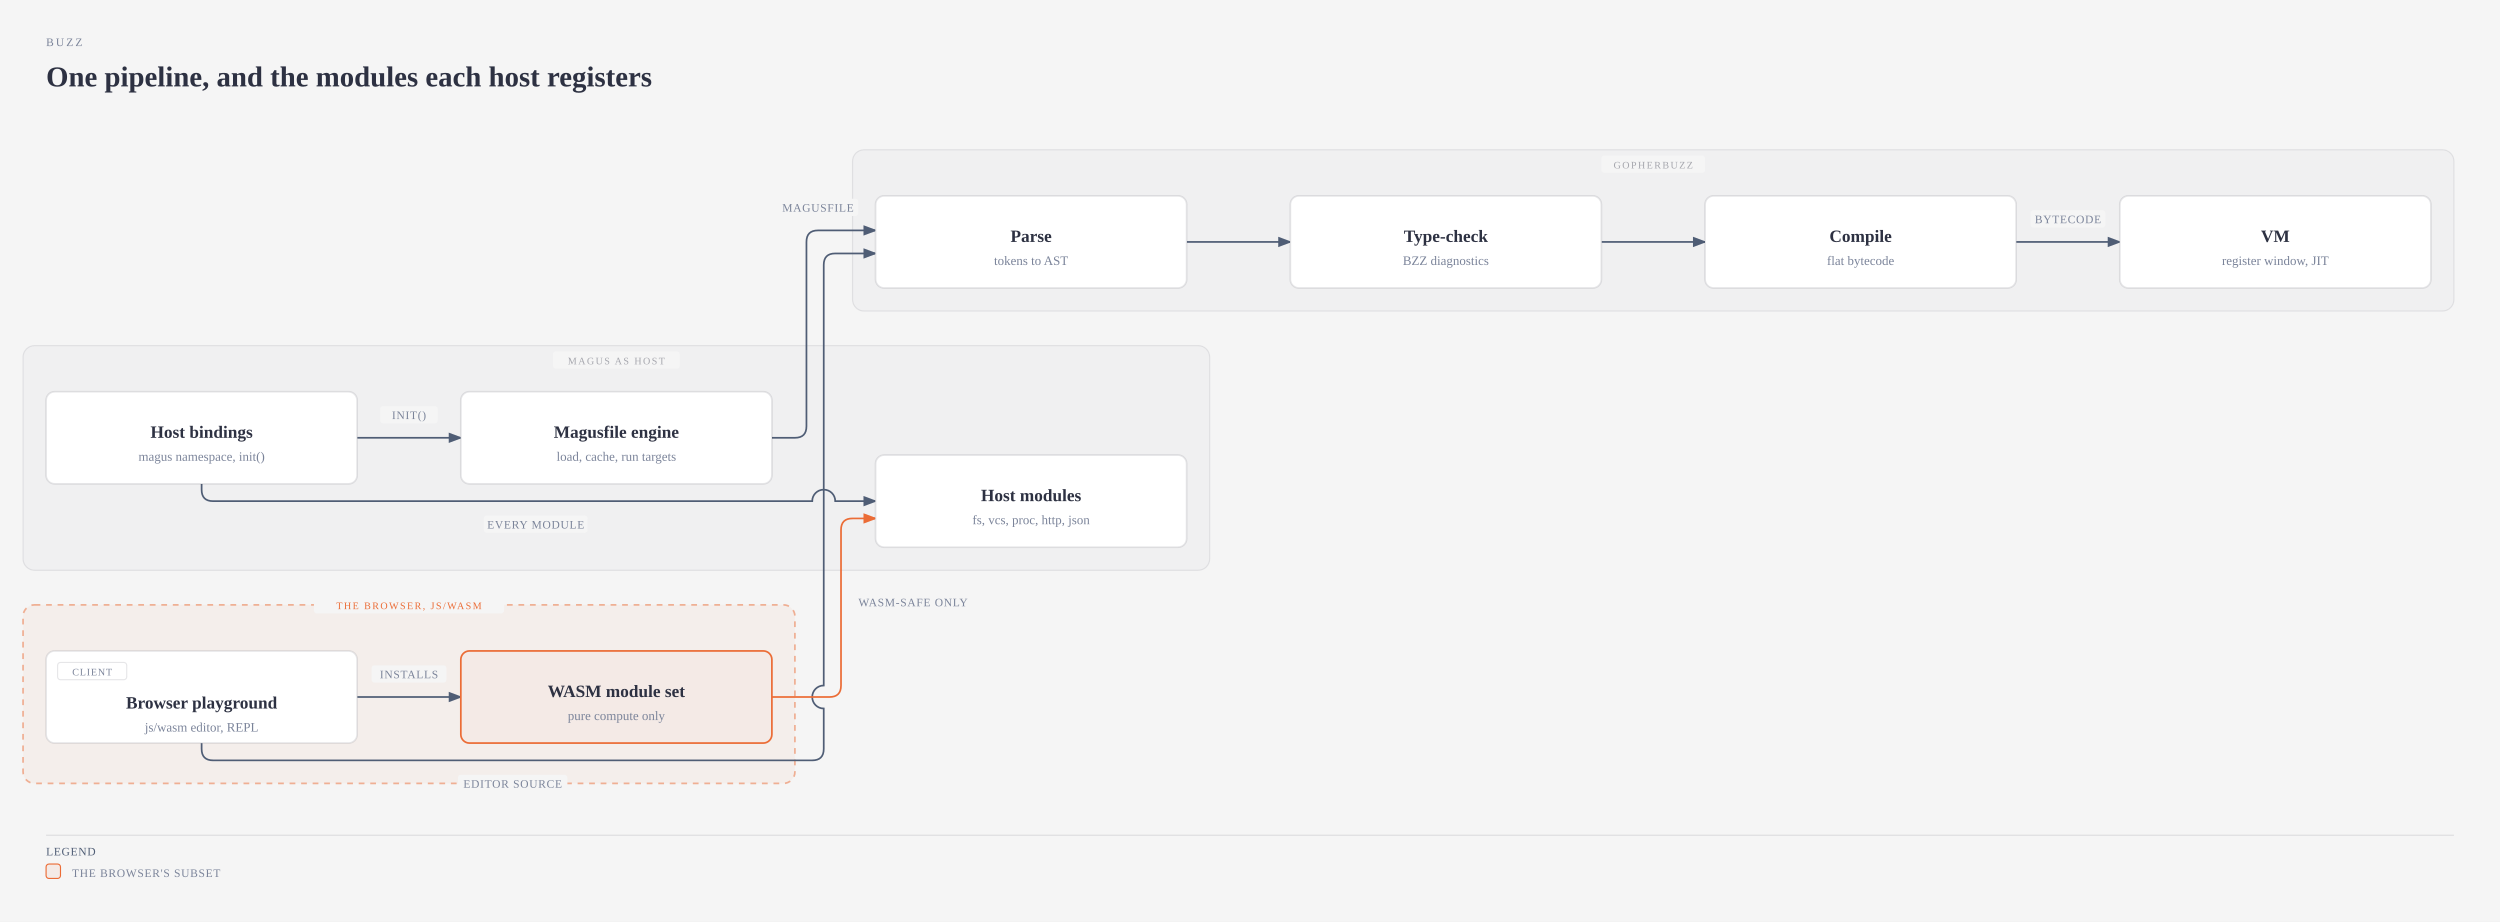
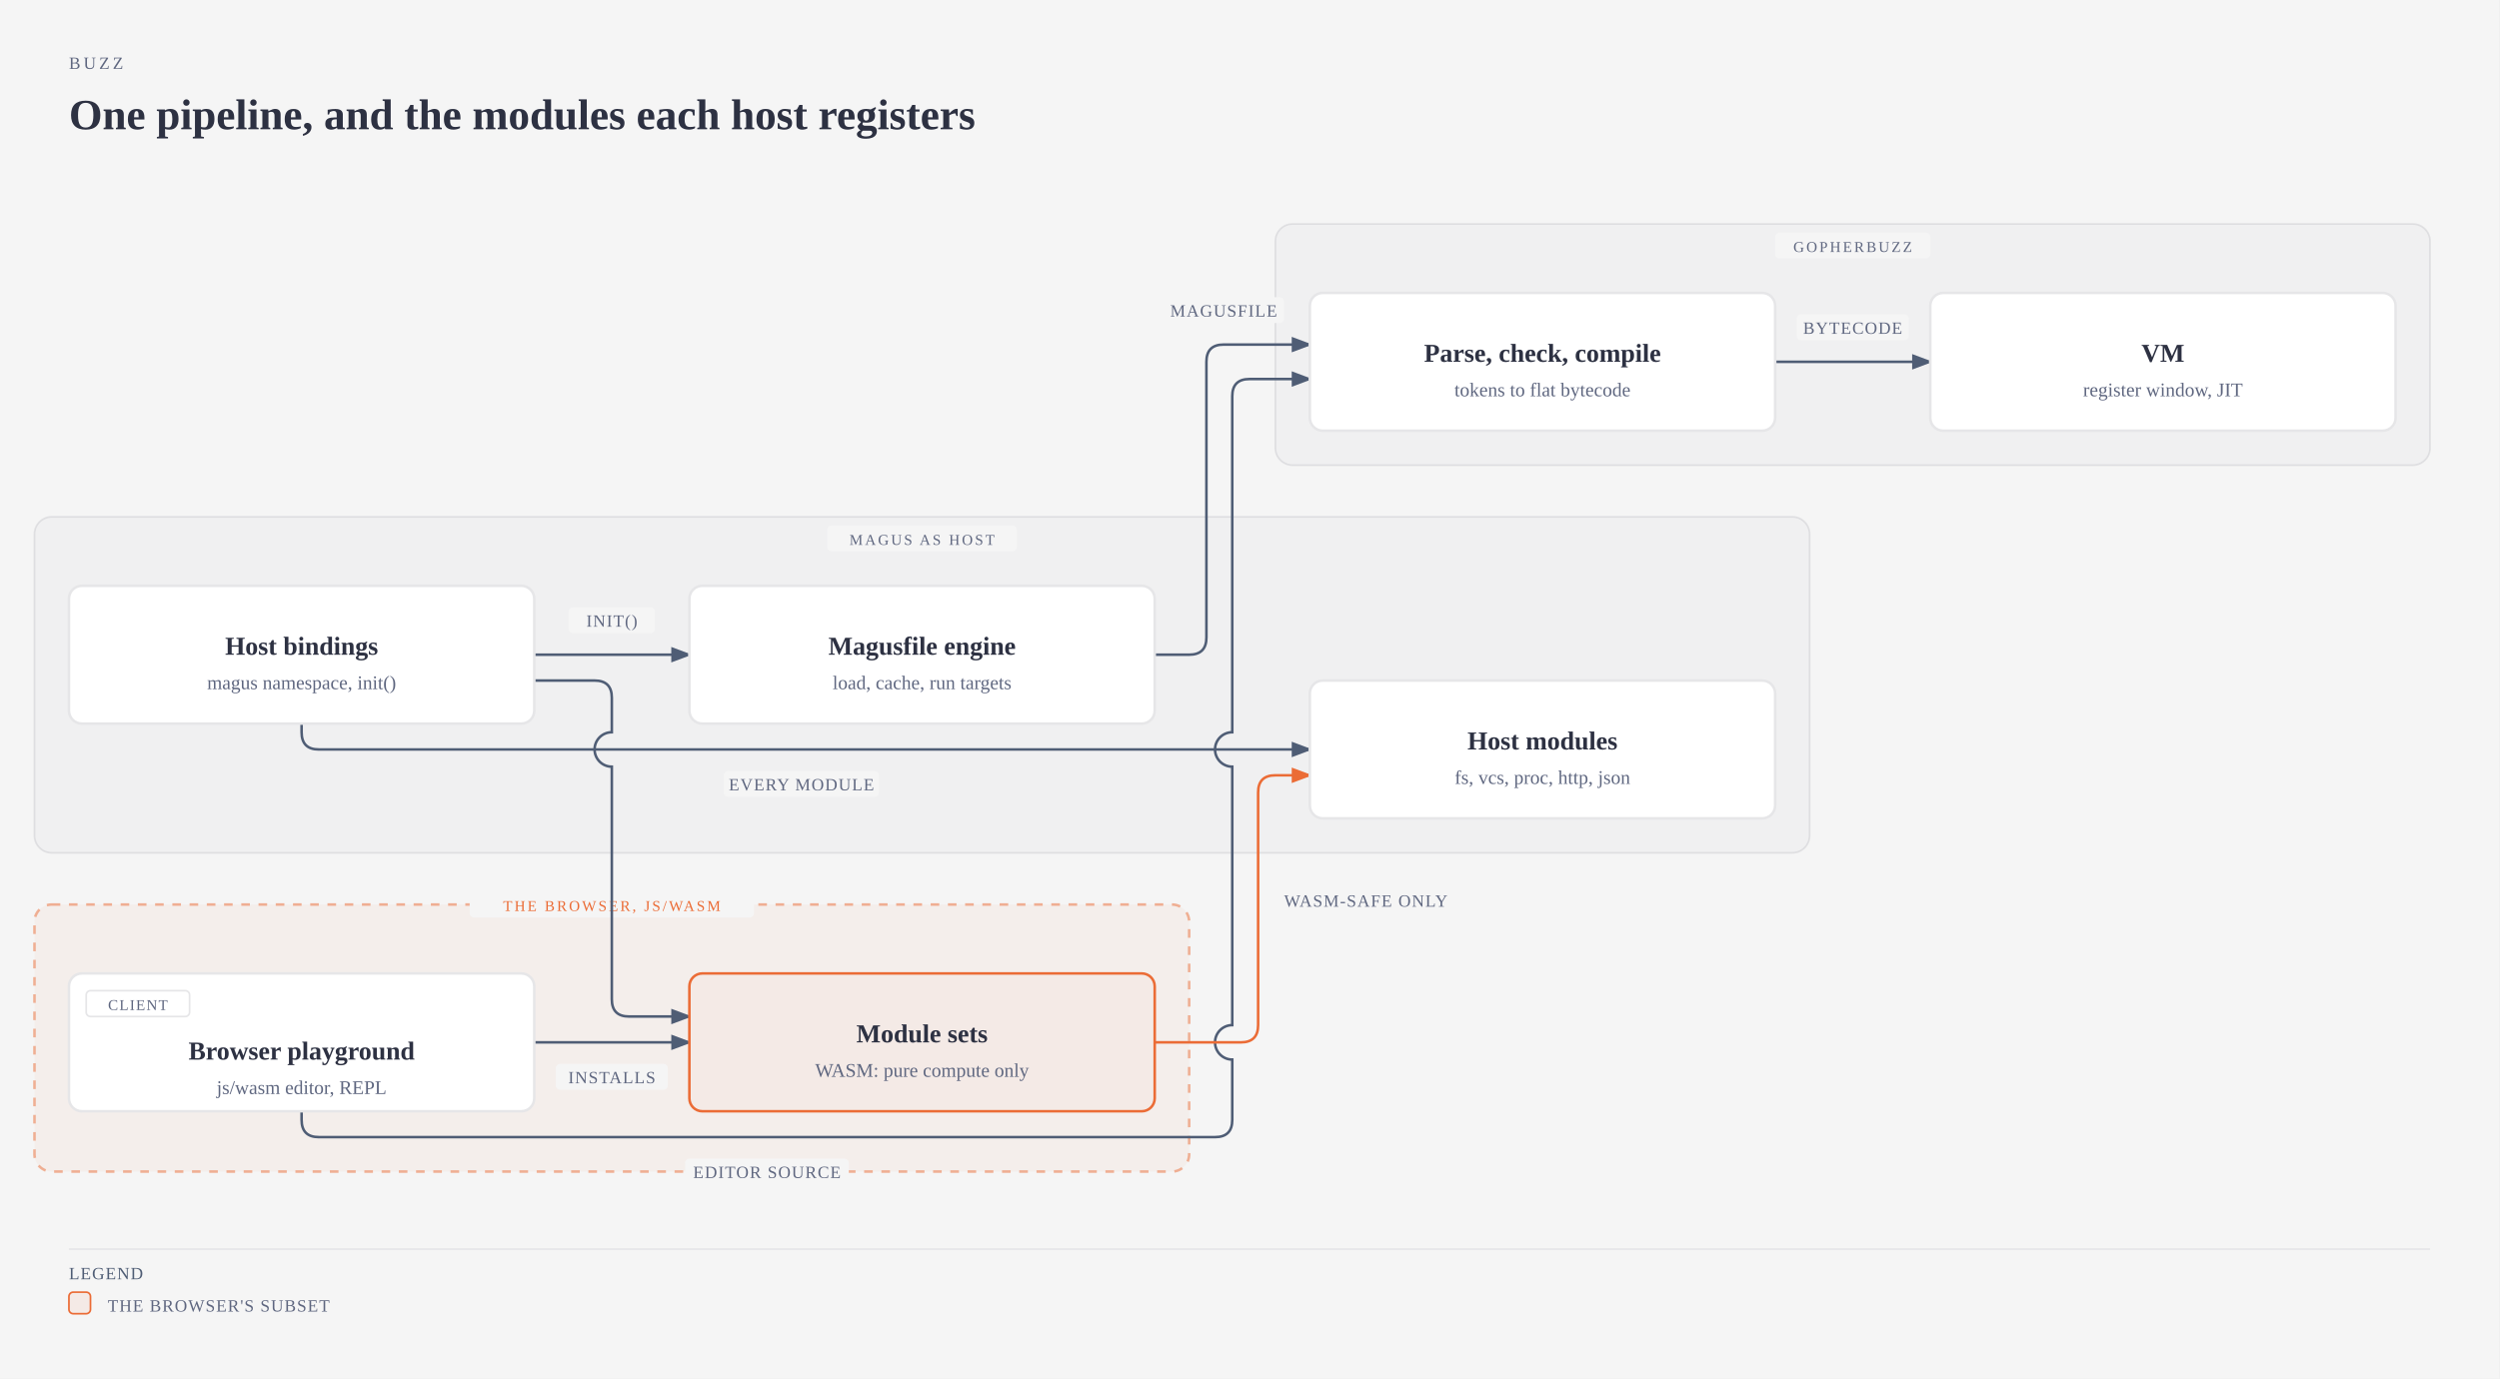
- <svg xmlns="http://www.w3.org/2000/svg" viewBox="0 0 1736 640" width="1736" height="640" role="img" aria-labelledby="buzz-engine-title buzz-engine-desc" class="magus-diagram">
+ <svg xmlns="http://www.w3.org/2000/svg" viewBox="0 0 1160 640" width="1160" height="640" role="img" aria-labelledby="buzz-engine-title buzz-engine-desc" class="magus-diagram">
  <defs>
    <marker id="buzz-engine-arrow-default" markerWidth="8" markerHeight="6" refX="7" refY="3" orient="auto">
      <polygon points="0 0, 8 3, 0 6" fill="#4f5d75" />
    </marker>
    <marker id="buzz-engine-arrow-accent" markerWidth="8" markerHeight="6" refX="7" refY="3" orient="auto">
      <polygon points="0 0, 8 3, 0 6" fill="#eb6c36" />
    </marker>
    <marker id="buzz-engine-arrow-link" markerWidth="8" markerHeight="6" refX="7" refY="3" orient="auto">
      <polygon points="0 0, 8 3, 0 6" fill="#2e5aa8" />
    </marker>
  </defs>
  <rect width="100%" height="100%" fill="#f5f5f5" />
-   <text x="32" y="32" fill="#7a8399" font-size="8" font-family="var(--pico-font-family-monospace, monospace)" style="font-variant-ligatures:none" letter-spacing="0.18em">BUZZ</text>
+   <text x="32" y="32" fill="#5f6780" font-size="8" font-family="var(--pico-font-family-monospace, monospace)" style="font-variant-ligatures:none" letter-spacing="0.18em">BUZZ</text>
  <text x="32" y="60" fill="#2d3142" font-size="20" font-weight="600" font-family="var(--pico-font-family, sans-serif)">One pipeline, and the modules each host registers</text>
  <g transform="translate(0,40)">
-     <rect x="592" y="64" width="1112" height="112" rx="8" fill="#2d3142" fill-opacity="0.02" stroke="#2d3142" stroke-opacity="0.1" stroke-width="0.8" />
-     <rect x="1112" y="68" width="72" height="12" rx="2" fill="#f5f5f5" />
-     <text x="1148" y="77" fill="#2d3142" fill-opacity="0.4" font-size="7" font-family="var(--pico-font-family-monospace, monospace)" style="font-variant-ligatures:none" text-anchor="middle" letter-spacing="0.14em">GOPHERBUZZ</text>
+     <rect x="592" y="64" width="536" height="112" rx="8" fill="#2d3142" fill-opacity="0.02" stroke="#2d3142" stroke-opacity="0.1" stroke-width="0.8" />
+     <rect x="824" y="68" width="72" height="12" rx="2" fill="#f5f5f5" />
+     <text x="860" y="77" fill="#5f6780" font-size="7" font-family="var(--pico-font-family-monospace, monospace)" style="font-variant-ligatures:none" text-anchor="middle" letter-spacing="0.14em">GOPHERBUZZ</text>
    <rect x="16" y="200" width="824" height="156" rx="8" fill="#2d3142" fill-opacity="0.02" stroke="#2d3142" stroke-opacity="0.1" stroke-width="0.8" />
    <rect x="384" y="204" width="88" height="12" rx="2" fill="#f5f5f5" />
-     <text x="428" y="213" fill="#2d3142" fill-opacity="0.4" font-size="7" font-family="var(--pico-font-family-monospace, monospace)" style="font-variant-ligatures:none" text-anchor="middle" letter-spacing="0.14em">MAGUS AS HOST</text>
+     <text x="428" y="213" fill="#5f6780" font-size="7" font-family="var(--pico-font-family-monospace, monospace)" style="font-variant-ligatures:none" text-anchor="middle" letter-spacing="0.14em">MAGUS AS HOST</text>
    <rect x="16" y="380" width="536" height="124" rx="8" fill="#eb6c36" fill-opacity="0.05" stroke="#eb6c36" stroke-opacity="0.5" stroke-width="1.2" stroke-dasharray="4,4" />
    <rect x="218" y="374" width="132" height="12" rx="2" fill="#f5f5f5" />
    <text x="284" y="383" fill="#eb6c36" font-size="7" font-family="var(--pico-font-family-monospace, monospace)" style="font-variant-ligatures:none" text-anchor="middle" letter-spacing="0.14em">THE BROWSER, JS/WASM</text>
-     <path data-edge="engine-&gt;parse" id="buzz-engine-edge-engine-parse" d="M 536 264 L 552 264 Q 560 264 560 256 L 560 128 Q 560 120 568 120 L 608 120" fill="none" stroke="#4f5d75" stroke-width="1.2" marker-end="url(#buzz-engine-arrow-default)" />
-     <path data-edge="playground-&gt;parse" id="buzz-engine-edge-playground-parse" d="M 140 476 L 140 480 Q 140 488 148 488 L 564 488 Q 572 488 572 480 L 572 452 A 8 8 0 0 1 572 436 L 572 144 Q 572 136 580 136 L 608 136" fill="none" stroke="#4f5d75" stroke-width="1.2" marker-end="url(#buzz-engine-arrow-default)" />
-     <path data-edge="parse-&gt;check" id="buzz-engine-edge-parse-check" d="M 824 128 L 896 128" fill="none" stroke="#4f5d75" stroke-width="1.2" marker-end="url(#buzz-engine-arrow-default)" />
-     <path data-edge="check-&gt;compile" id="buzz-engine-edge-check-compile" d="M 1112 128 L 1184 128" fill="none" stroke="#4f5d75" stroke-width="1.2" marker-end="url(#buzz-engine-arrow-default)" />
-     <path data-edge="compile-&gt;vm" id="buzz-engine-edge-compile-vm" d="M 1400 128 L 1472 128" fill="none" stroke="#4f5d75" stroke-width="1.2" marker-end="url(#buzz-engine-arrow-default)" />
-     <path data-edge="bindings-&gt;engine" id="buzz-engine-edge-bindings-engine" d="M 248 264 L 320 264" fill="none" stroke="#4f5d75" stroke-width="1.2" marker-end="url(#buzz-engine-arrow-default)" />
-     <path data-edge="bindings-&gt;std" id="buzz-engine-edge-bindings-std" d="M 140 296 L 140 300 Q 140 308 148 308 L 564 308 A 8 8 0 0 1 580 308 L 608 308" fill="none" stroke="#4f5d75" stroke-width="1.2" marker-end="url(#buzz-engine-arrow-default)" />
-     <path data-edge="playground-&gt;wasm" id="buzz-engine-edge-playground-wasm" d="M 248 444 L 320 444" fill="none" stroke="#4f5d75" stroke-width="1.2" marker-end="url(#buzz-engine-arrow-default)" />
-     <path data-edge="wasm-&gt;std" id="buzz-engine-edge-wasm-std" d="M 536 444 L 576 444 Q 584 444 584 436 L 584 328 Q 584 320 592 320 L 608 320" fill="none" stroke="#eb6c36" stroke-width="1.2" marker-end="url(#buzz-engine-arrow-accent)" />
+     <path data-edge="internal/interp-&gt;libs/gopherbuzz" id="buzz-engine-edge-internal_2finterp-libs_2fgopherbuzz" d="M 536 264 L 552 264 Q 560 264 560 256 L 560 128 Q 560 120 568 120 L 608 120" fill="none" stroke="#4f5d75" stroke-width="1.2" marker-end="url(#buzz-engine-arrow-default)" />
+     <path data-edge="internal/interp/bindings-&gt;internal/interp" id="buzz-engine-edge-internal_2finterp_2fbindings-internal_2finterp" d="M 248 264 L 320 264" fill="none" stroke="#4f5d75" stroke-width="1.2" marker-end="url(#buzz-engine-arrow-default)" />
+     <path data-edge="internal/interp/bindings-&gt;std" id="buzz-engine-edge-internal_2finterp_2fbindings-std" d="M 140 296 L 140 300 Q 140 308 148 308 L 608 308" fill="none" stroke="#4f5d75" stroke-width="1.2" marker-end="url(#buzz-engine-arrow-default)" />
+     <path data-edge="internal/interp/bindings-&gt;internal/interp/bindings/gen" id="buzz-engine-edge-internal_2finterp_2fbindings-internal_2finterp_2fbindings_2fgen" d="M 248 276 L 276 276 Q 284 276 284 284 L 284 300 A 8 8 0 0 0 284 316 L 284 424 Q 284 432 292 432 L 320 432" fill="none" stroke="#4f5d75" stroke-width="1.2" marker-end="url(#buzz-engine-arrow-default)" />
+     <path data-edge="libs/gopherbuzz-&gt;libs/gopherbuzz/vm" id="buzz-engine-edge-libs_2fgopherbuzz-libs_2fgopherbuzz_2fvm" d="M 824 128 L 896 128" fill="none" stroke="#4f5d75" stroke-width="1.2" marker-end="url(#buzz-engine-arrow-default)" />
+     <path data-edge="external:Browser playground-&gt;libs/gopherbuzz" id="buzz-engine-edge-external_3aBrowser_20playground-libs_2fgopherbuzz" d="M 140 476 L 140 480 Q 140 488 148 488 L 564 488 Q 572 488 572 480 L 572 452 A 8 8 0 0 1 572 436 L 572 316 A 8 8 0 0 1 572 300 L 572 144 Q 572 136 580 136 L 608 136" fill="none" stroke="#4f5d75" stroke-width="1.2" marker-end="url(#buzz-engine-arrow-default)" />
+     <path data-edge="external:Browser playground-&gt;internal/interp/bindings/gen" id="buzz-engine-edge-external_3aBrowser_20playground-internal_2finterp_2fbindings_2fgen" d="M 248 444 L 320 444" fill="none" stroke="#4f5d75" stroke-width="1.2" marker-end="url(#buzz-engine-arrow-default)" />
+     <path data-edge="internal/interp/bindings/gen-&gt;std" id="buzz-engine-edge-internal_2finterp_2fbindings_2fgen-std" d="M 536 444 L 576 444 Q 584 444 584 436 L 584 328 Q 584 320 592 320 L 608 320" fill="none" stroke="#eb6c36" stroke-width="1.2" marker-end="url(#buzz-engine-arrow-accent)" />
    <rect x="540" y="98" width="56" height="12" rx="2" fill="#f5f5f5" />
-     <text x="568" y="107" fill="#7a8399" font-size="8" font-family="var(--pico-font-family-monospace, monospace)" style="font-variant-ligatures:none" text-anchor="middle" letter-spacing="0.06em">MAGUSFILE</text>
+     <text x="568" y="107" fill="#5f6780" font-size="8" font-family="var(--pico-font-family-monospace, monospace)" style="font-variant-ligatures:none" text-anchor="middle" letter-spacing="0.06em">MAGUSFILE</text>
+     <rect x="264" y="242" width="40" height="12" rx="2" fill="#f5f5f5" />
+     <text x="284" y="251" fill="#5f6780" font-size="8" font-family="var(--pico-font-family-monospace, monospace)" style="font-variant-ligatures:none" text-anchor="middle" letter-spacing="0.06em">INIT()</text>
+     <rect x="336" y="318" width="72" height="12" rx="2" fill="#f5f5f5" />
+     <text x="372" y="327" fill="#5f6780" font-size="8" font-family="var(--pico-font-family-monospace, monospace)" style="font-variant-ligatures:none" text-anchor="middle" letter-spacing="0.06em">EVERY MODULE</text>
+     <rect x="834" y="106" width="52" height="12" rx="2" fill="#f5f5f5" />
+     <text x="860" y="115" fill="#5f6780" font-size="8" font-family="var(--pico-font-family-monospace, monospace)" style="font-variant-ligatures:none" text-anchor="middle" letter-spacing="0.06em">BYTECODE</text>
    <rect x="318" y="498" width="76" height="12" rx="2" fill="#f5f5f5" />
-     <text x="356" y="507" fill="#7a8399" font-size="8" font-family="var(--pico-font-family-monospace, monospace)" style="font-variant-ligatures:none" text-anchor="middle" letter-spacing="0.06em">EDITOR SOURCE</text>
-     <rect x="1410" y="106" width="52" height="12" rx="2" fill="#f5f5f5" />
-     <text x="1436" y="115" fill="#7a8399" font-size="8" font-family="var(--pico-font-family-monospace, monospace)" style="font-variant-ligatures:none" text-anchor="middle" letter-spacing="0.06em">BYTECODE</text>
-     <rect x="264" y="242" width="40" height="12" rx="2" fill="#f5f5f5" />
-     <text x="284" y="251" fill="#7a8399" font-size="8" font-family="var(--pico-font-family-monospace, monospace)" style="font-variant-ligatures:none" text-anchor="middle" letter-spacing="0.06em">INIT()</text>
-     <rect x="336" y="318" width="72" height="12" rx="2" fill="#f5f5f5" />
-     <text x="372" y="327" fill="#7a8399" font-size="8" font-family="var(--pico-font-family-monospace, monospace)" style="font-variant-ligatures:none" text-anchor="middle" letter-spacing="0.06em">EVERY MODULE</text>
-     <rect x="258" y="422" width="52" height="12" rx="2" fill="#f5f5f5" />
-     <text x="284" y="431" fill="#7a8399" font-size="8" font-family="var(--pico-font-family-monospace, monospace)" style="font-variant-ligatures:none" text-anchor="middle" letter-spacing="0.06em">INSTALLS</text>
+     <text x="356" y="507" fill="#5f6780" font-size="8" font-family="var(--pico-font-family-monospace, monospace)" style="font-variant-ligatures:none" text-anchor="middle" letter-spacing="0.06em">EDITOR SOURCE</text>
+     <rect x="258" y="454" width="52" height="12" rx="2" fill="#f5f5f5" />
+     <text x="284" y="463" fill="#5f6780" font-size="8" font-family="var(--pico-font-family-monospace, monospace)" style="font-variant-ligatures:none" text-anchor="middle" letter-spacing="0.06em">INSTALLS</text>
    <rect x="594" y="372" width="80" height="12" rx="2" fill="#f5f5f5" />
-     <text x="634" y="381" fill="#7a8399" font-size="8" font-family="var(--pico-font-family-monospace, monospace)" style="font-variant-ligatures:none" text-anchor="middle" letter-spacing="0.06em">WASM-SAFE ONLY</text>
-     <g data-node="engine" data-anchor="internal/interp">
+     <text x="634" y="381" fill="#5f6780" font-size="8" font-family="var(--pico-font-family-monospace, monospace)" style="font-variant-ligatures:none" text-anchor="middle" letter-spacing="0.06em">WASM-SAFE ONLY</text>
+     <g data-node="internal/interp" data-anchor="internal/interp">
      <rect x="320" y="232" width="216" height="64" rx="6" fill="#f5f5f5" />
-       <rect x="320" y="232" width="216" height="64" rx="6" fill="#ffffff" stroke="rgba(45,49,66,0.12)" stroke-width="1.2" />
+       <rect x="320" y="232" width="216" height="64" rx="6" fill="#ffffff" stroke="#e6e6e8" stroke-width="1.2" />
      <text x="428" y="264" fill="#2d3142" font-size="12" font-weight="600" font-family="var(--pico-font-family, sans-serif)" text-anchor="middle">Magusfile engine</text>
-       <text x="428" y="280" fill="#7a8399" font-size="9" font-family="var(--pico-font-family-monospace, monospace)" style="font-variant-ligatures:none" text-anchor="middle">load, cache, run targets</text>
+       <text x="428" y="280" fill="#5f6780" font-size="9" font-family="var(--pico-font-family-monospace, monospace)" style="font-variant-ligatures:none" text-anchor="middle">load, cache, run targets</text>
    </g>
-     <g data-node="bindings" data-anchor="internal/interp/bindings">
+     <g data-node="internal/interp/bindings" data-anchor="internal/interp/bindings">
      <rect x="32" y="232" width="216" height="64" rx="6" fill="#f5f5f5" />
-       <rect x="32" y="232" width="216" height="64" rx="6" fill="#ffffff" stroke="rgba(45,49,66,0.12)" stroke-width="1.2" />
+       <rect x="32" y="232" width="216" height="64" rx="6" fill="#ffffff" stroke="#e6e6e8" stroke-width="1.2" />
      <text x="140" y="264" fill="#2d3142" font-size="12" font-weight="600" font-family="var(--pico-font-family, sans-serif)" text-anchor="middle">Host bindings</text>
-       <text x="140" y="280" fill="#7a8399" font-size="9" font-family="var(--pico-font-family-monospace, monospace)" style="font-variant-ligatures:none" text-anchor="middle">magus namespace, init()</text>
+       <text x="140" y="280" fill="#5f6780" font-size="9" font-family="var(--pico-font-family-monospace, monospace)" style="font-variant-ligatures:none" text-anchor="middle">magus namespace, init()</text>
    </g>
    <g data-node="std" data-anchor="std">
      <rect x="608" y="276" width="216" height="64" rx="6" fill="#f5f5f5" />
-       <rect x="608" y="276" width="216" height="64" rx="6" fill="#ffffff" stroke="rgba(45,49,66,0.12)" stroke-width="1.2" />
+       <rect x="608" y="276" width="216" height="64" rx="6" fill="#ffffff" stroke="#e6e6e8" stroke-width="1.2" />
      <text x="716" y="308" fill="#2d3142" font-size="12" font-weight="600" font-family="var(--pico-font-family, sans-serif)" text-anchor="middle">Host modules</text>
-       <text x="716" y="324" fill="#7a8399" font-size="9" font-family="var(--pico-font-family-monospace, monospace)" style="font-variant-ligatures:none" text-anchor="middle">fs, vcs, proc, http, json</text>
+       <text x="716" y="324" fill="#5f6780" font-size="9" font-family="var(--pico-font-family-monospace, monospace)" style="font-variant-ligatures:none" text-anchor="middle">fs, vcs, proc, http, json</text>
    </g>
-     <g data-node="parse" data-anchor="libs/gopherbuzz/parser.go">
+     <g data-node="libs/gopherbuzz" data-anchor="libs/gopherbuzz">
      <rect x="608" y="96" width="216" height="64" rx="6" fill="#f5f5f5" />
-       <rect x="608" y="96" width="216" height="64" rx="6" fill="#ffffff" stroke="rgba(45,49,66,0.12)" stroke-width="1.2" />
-       <text x="716" y="128" fill="#2d3142" font-size="12" font-weight="600" font-family="var(--pico-font-family, sans-serif)" text-anchor="middle">Parse</text>
-       <text x="716" y="144" fill="#7a8399" font-size="9" font-family="var(--pico-font-family-monospace, monospace)" style="font-variant-ligatures:none" text-anchor="middle">tokens to AST</text>
+       <rect x="608" y="96" width="216" height="64" rx="6" fill="#ffffff" stroke="#e6e6e8" stroke-width="1.2" />
+       <text x="716" y="128" fill="#2d3142" font-size="12" font-weight="600" font-family="var(--pico-font-family, sans-serif)" text-anchor="middle">Parse, check, compile</text>
+       <text x="716" y="144" fill="#5f6780" font-size="9" font-family="var(--pico-font-family-monospace, monospace)" style="font-variant-ligatures:none" text-anchor="middle">tokens to flat bytecode</text>
    </g>
-     <g data-node="check" data-anchor="libs/gopherbuzz/checker.go">
+     <g data-node="libs/gopherbuzz/vm" data-anchor="libs/gopherbuzz/vm">
      <rect x="896" y="96" width="216" height="64" rx="6" fill="#f5f5f5" />
-       <rect x="896" y="96" width="216" height="64" rx="6" fill="#ffffff" stroke="rgba(45,49,66,0.12)" stroke-width="1.2" />
-       <text x="1004" y="128" fill="#2d3142" font-size="12" font-weight="600" font-family="var(--pico-font-family, sans-serif)" text-anchor="middle">Type-check</text>
-       <text x="1004" y="144" fill="#7a8399" font-size="9" font-family="var(--pico-font-family-monospace, monospace)" style="font-variant-ligatures:none" text-anchor="middle">BZZ diagnostics</text>
+       <rect x="896" y="96" width="216" height="64" rx="6" fill="#ffffff" stroke="#e6e6e8" stroke-width="1.2" />
+       <text x="1004" y="128" fill="#2d3142" font-size="12" font-weight="600" font-family="var(--pico-font-family, sans-serif)" text-anchor="middle">VM</text>
+       <text x="1004" y="144" fill="#5f6780" font-size="9" font-family="var(--pico-font-family-monospace, monospace)" style="font-variant-ligatures:none" text-anchor="middle">register window, JIT</text>
    </g>
-     <g data-node="compile" data-anchor="libs/gopherbuzz/compiler.go">
-       <rect x="1184" y="96" width="216" height="64" rx="6" fill="#f5f5f5" />
-       <rect x="1184" y="96" width="216" height="64" rx="6" fill="#ffffff" stroke="rgba(45,49,66,0.12)" stroke-width="1.2" />
-       <text x="1292" y="128" fill="#2d3142" font-size="12" font-weight="600" font-family="var(--pico-font-family, sans-serif)" text-anchor="middle">Compile</text>
-       <text x="1292" y="144" fill="#7a8399" font-size="9" font-family="var(--pico-font-family-monospace, monospace)" style="font-variant-ligatures:none" text-anchor="middle">flat bytecode</text>
+     <g data-node="external:Browser playground">
+       <rect x="32" y="412" width="216" height="64" rx="6" fill="#f5f5f5" />
+       <rect x="32" y="412" width="216" height="64" rx="6" fill="#ffffff" stroke="#e6e6e8" stroke-width="1.2" />
+       <rect x="40" y="420" width="48" height="12" rx="2" fill="none" stroke="#e6e6e8" stroke-width="0.8" />
+       <text x="64" y="429" fill="#5f6780" font-size="7" font-family="var(--pico-font-family-monospace, monospace)" style="font-variant-ligatures:none" text-anchor="middle" letter-spacing="0.08em">CLIENT</text>
+       <text x="140" y="452" fill="#2d3142" font-size="12" font-weight="600" font-family="var(--pico-font-family, sans-serif)" text-anchor="middle">Browser playground</text>
+       <text x="140" y="468" fill="#5f6780" font-size="9" font-family="var(--pico-font-family-monospace, monospace)" style="font-variant-ligatures:none" text-anchor="middle">js/wasm editor, REPL</text>
    </g>
-     <g data-node="vm" data-anchor="libs/gopherbuzz/vm">
-       <rect x="1472" y="96" width="216" height="64" rx="6" fill="#f5f5f5" />
-       <rect x="1472" y="96" width="216" height="64" rx="6" fill="#ffffff" stroke="rgba(45,49,66,0.12)" stroke-width="1.2" />
-       <text x="1580" y="128" fill="#2d3142" font-size="12" font-weight="600" font-family="var(--pico-font-family, sans-serif)" text-anchor="middle">VM</text>
-       <text x="1580" y="144" fill="#7a8399" font-size="9" font-family="var(--pico-font-family-monospace, monospace)" style="font-variant-ligatures:none" text-anchor="middle">register window, JIT</text>
+     <g data-node="internal/interp/bindings/gen" data-anchor="internal/interp/bindings/gen">
+       <rect x="320" y="412" width="216" height="64" rx="6" fill="#f5f5f5" />
+       <rect x="320" y="412" width="216" height="64" rx="6" fill="#f4eae6" stroke="#eb6c36" stroke-width="1.2" />
+       <text x="428" y="444" fill="#2d3142" font-size="12" font-weight="600" font-family="var(--pico-font-family, sans-serif)" text-anchor="middle">Module sets</text>
+       <text x="428" y="460" fill="#5f6780" font-size="9" font-family="var(--pico-font-family-monospace, monospace)" style="font-variant-ligatures:none" text-anchor="middle">WASM: pure compute only</text>
    </g>
-     <g data-node="playground" data-anchor="cmd/buzz-playground">
-       <rect x="32" y="412" width="216" height="64" rx="6" fill="#f5f5f5" />
-       <rect x="32" y="412" width="216" height="64" rx="6" fill="#ffffff" stroke="rgba(45,49,66,0.12)" stroke-width="1.2" />
-       <rect x="40" y="420" width="48" height="12" rx="2" fill="none" stroke="rgba(45,49,66,0.12)" stroke-width="0.8" />
-       <text x="64" y="429" fill="#7a8399" font-size="7" font-family="var(--pico-font-family-monospace, monospace)" style="font-variant-ligatures:none" text-anchor="middle" letter-spacing="0.08em">CLIENT</text>
-       <text x="140" y="452" fill="#2d3142" font-size="12" font-weight="600" font-family="var(--pico-font-family, sans-serif)" text-anchor="middle">Browser playground</text>
-       <text x="140" y="468" fill="#7a8399" font-size="9" font-family="var(--pico-font-family-monospace, monospace)" style="font-variant-ligatures:none" text-anchor="middle">js/wasm editor, REPL</text>
-     </g>
-     <g data-node="wasm" data-anchor="internal/interp/bindings/gen/modules_wasm.go">
-       <rect x="320" y="412" width="216" height="64" rx="6" fill="#f5f5f5" />
-       <rect x="320" y="412" width="216" height="64" rx="6" fill="rgba(235,108,54,0.08)" stroke="#eb6c36" stroke-width="1.2" />
-       <text x="428" y="444" fill="#2d3142" font-size="12" font-weight="600" font-family="var(--pico-font-family, sans-serif)" text-anchor="middle">WASM module set</text>
-       <text x="428" y="460" fill="#7a8399" font-size="9" font-family="var(--pico-font-family-monospace, monospace)" style="font-variant-ligatures:none" text-anchor="middle">pure compute only</text>
-     </g>
-     <line x1="32" y1="540" x2="1704" y2="540" stroke="rgba(45,49,66,0.12)" stroke-width="0.8" />
+     <line x1="32" y1="540" x2="1128" y2="540" stroke="#e6e6e8" stroke-width="0.8" />
    <text x="32" y="554" fill="#4f5d75" font-size="8" font-family="var(--pico-font-family-monospace, monospace)" style="font-variant-ligatures:none" letter-spacing="0.06em">LEGEND</text>
-     <rect x="32" y="560" width="10" height="10" rx="2" fill="rgba(235,108,54,0.08)" stroke="#eb6c36" stroke-width="0.8" />
-     <text x="50" y="569" fill="#7a8399" font-size="8" font-family="var(--pico-font-family-monospace, monospace)" style="font-variant-ligatures:none" letter-spacing="0.06em">THE BROWSER'S SUBSET</text>
+     <rect x="32" y="560" width="10" height="10" rx="2" fill="#f4eae6" stroke="#eb6c36" stroke-width="0.8" />
+     <text x="50" y="569" fill="#5f6780" font-size="8" font-family="var(--pico-font-family-monospace, monospace)" style="font-variant-ligatures:none" letter-spacing="0.06em">THE BROWSER'S SUBSET</text>
  </g>
</svg>
